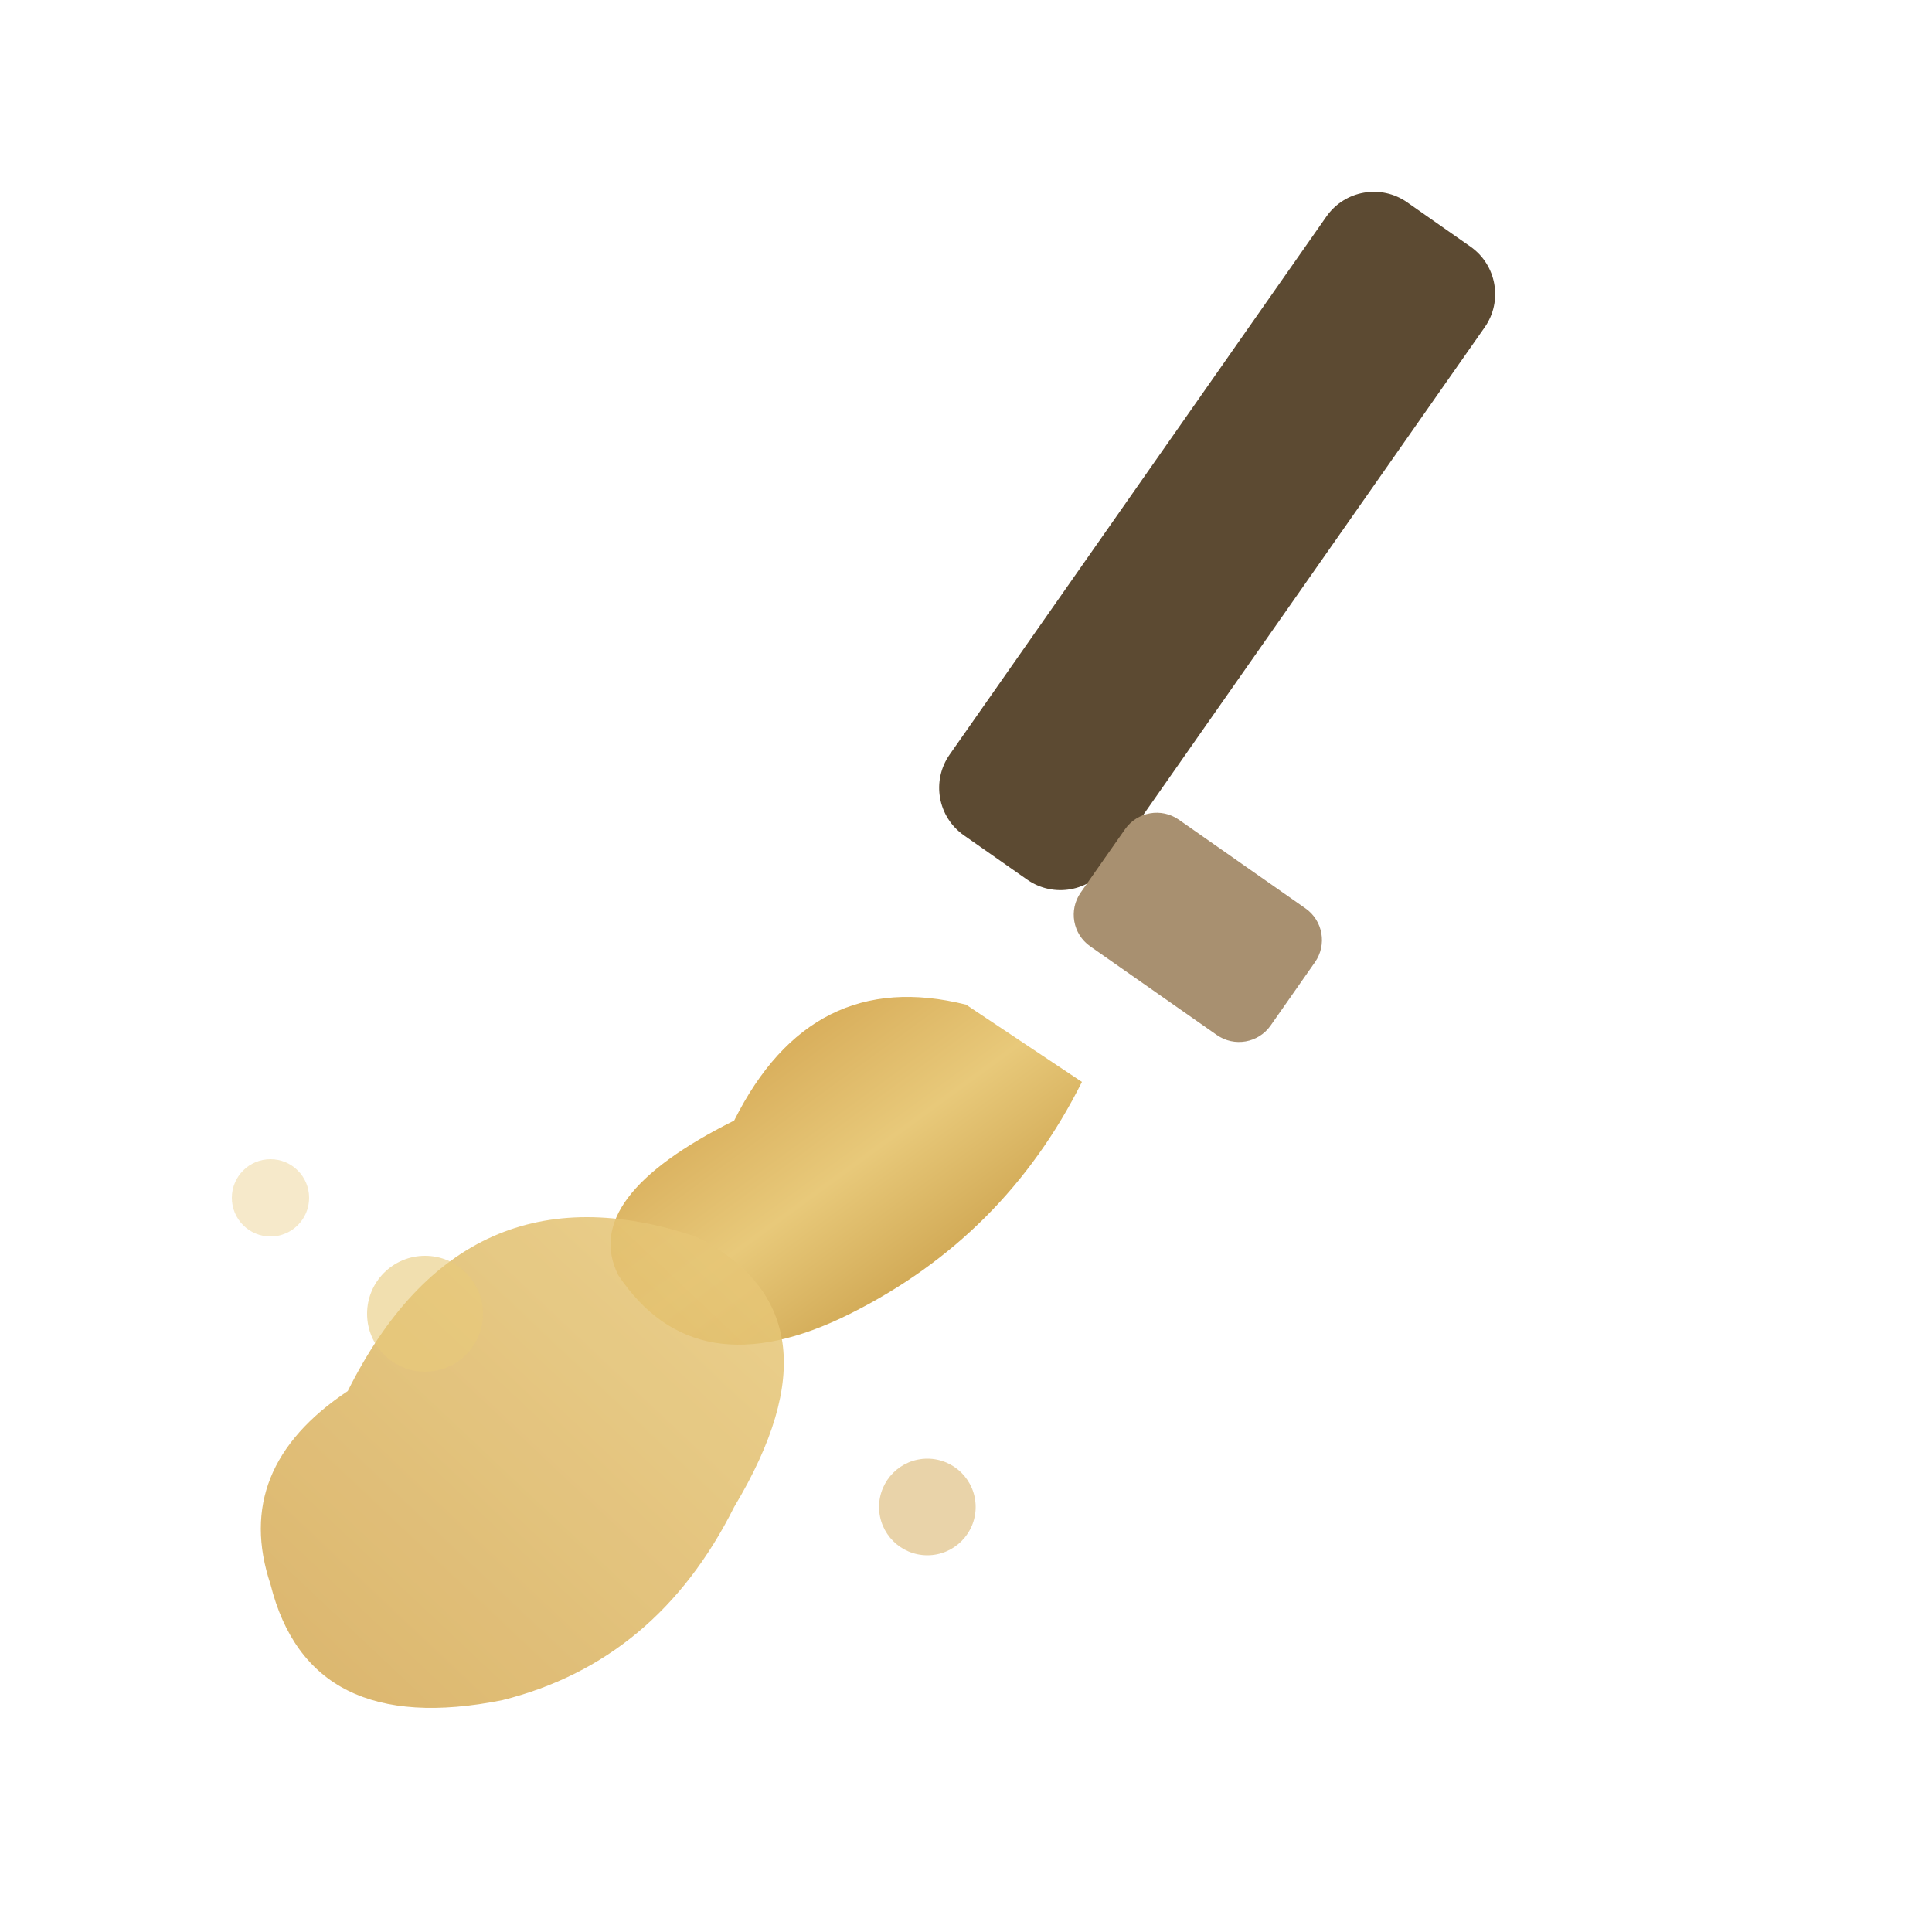
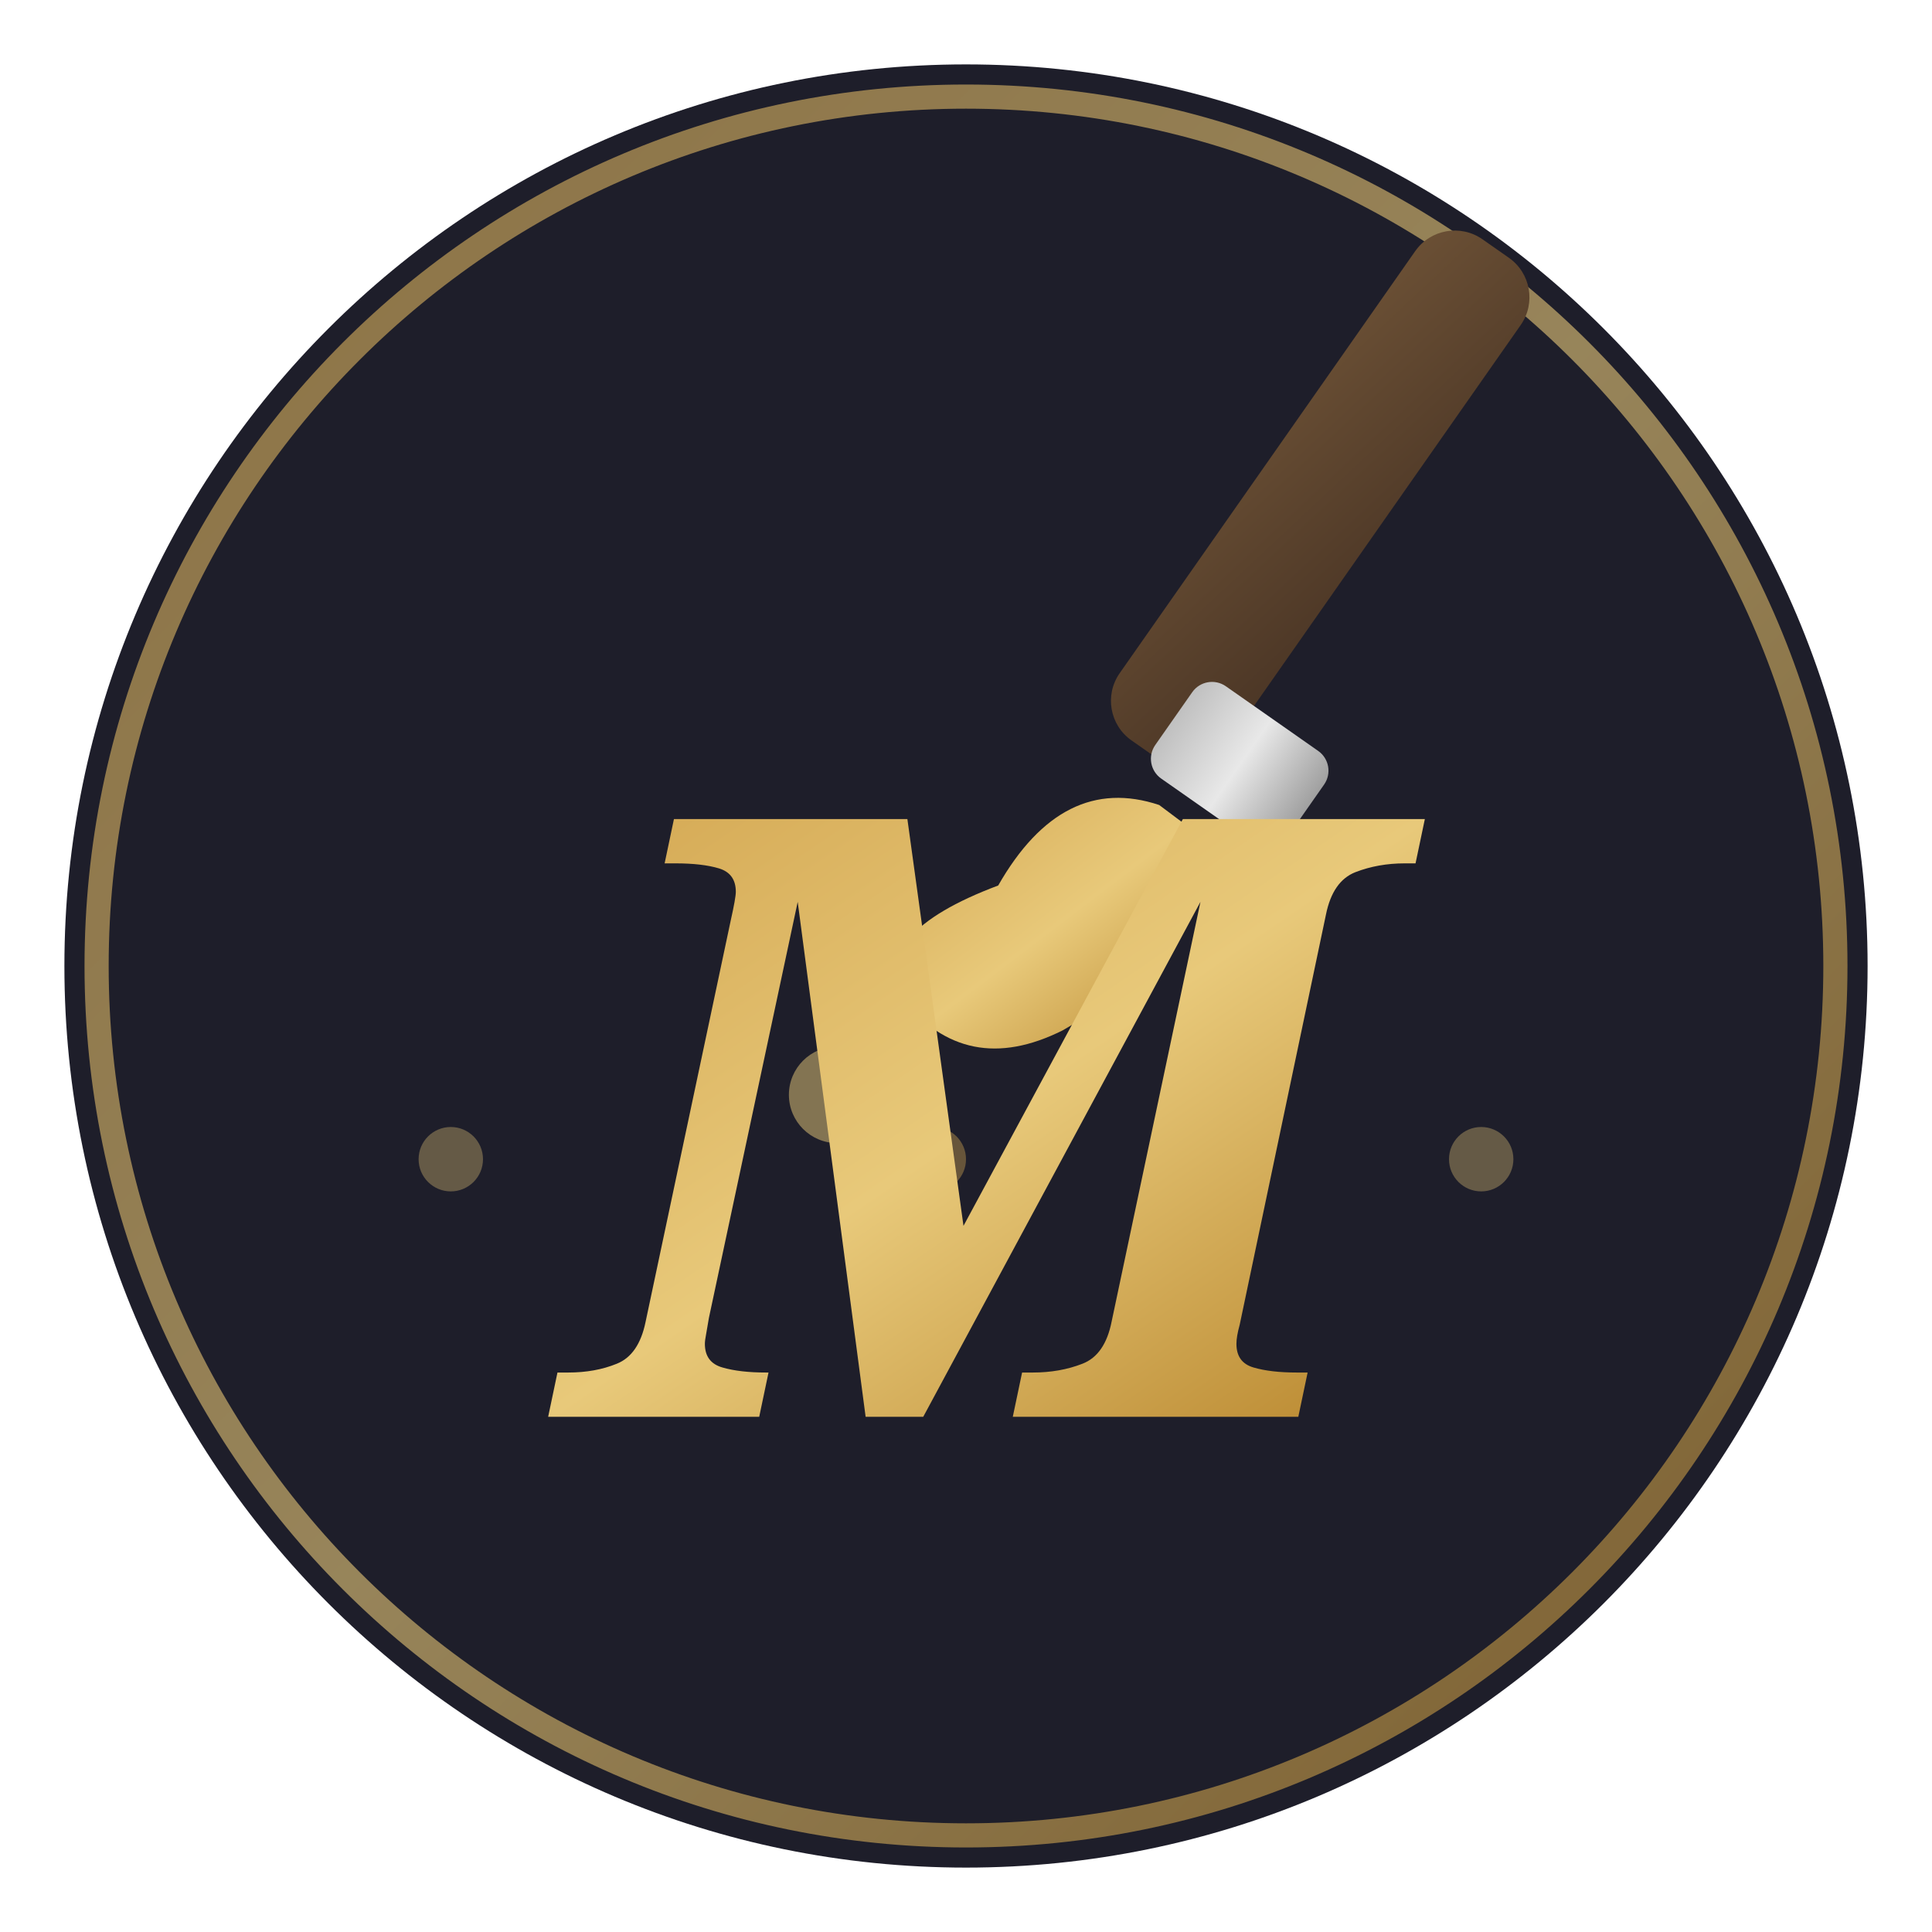
- <svg xmlns="http://www.w3.org/2000/svg" viewBox="0 0 100 100">
+ <svg xmlns="http://www.w3.org/2000/svg" viewBox="0 0 120 120">
  <defs>
    <linearGradient id="gold" x1="0%" y1="0%" x2="100%" y2="100%">
-       <stop offset="0%" style="stop-color:#c9943e" />
+       <stop offset="0%" style="stop-color:#d4a853" />
      <stop offset="50%" style="stop-color:#e8c97a" />
      <stop offset="100%" style="stop-color:#b8862d" />
    </linearGradient>
-     <linearGradient id="paint" x1="0%" y1="100%" x2="100%" y2="0%">
-       <stop offset="0%" style="stop-color:#d4a853" />
-       <stop offset="100%" style="stop-color:#e8c97a" />
+     <linearGradient id="handle" x1="0%" y1="0%" x2="100%" y2="100%">
+       <stop offset="0%" style="stop-color:#6b5035" />
+       <stop offset="100%" style="stop-color:#4a3525" />
+     </linearGradient>
+     <linearGradient id="metal" x1="0%" y1="0%" x2="100%" y2="0%">
+       <stop offset="0%" style="stop-color:#c0c0c0" />
+       <stop offset="50%" style="stop-color:#e8e8e8" />
+       <stop offset="100%" style="stop-color:#a0a0a0" />
    </linearGradient>
  </defs>
-   <rect x="58" y="8" width="10" height="40" rx="3" transform="rotate(35 63 28)" fill="#5c4a32" />
-   <rect x="56" y="44" width="12" height="8" rx="2" transform="rotate(35 62 48)" fill="#a89070" />
-   <path d="M38 58 Q42 50, 50 52 L56 56 Q52 64, 44 68 Q36 72, 32 66 Q30 62, 38 58Z" fill="url(#gold)" />
-   <path d="M18 72 Q24 60, 36 64 Q44 68, 38 78 Q34 86, 26 88 Q16 90, 14 82 Q12 76, 18 72Z" fill="url(#paint)" opacity="0.85" />
-   <circle cx="22" cy="68" r="3" fill="#e8c97a" opacity="0.6" />
-   <circle cx="48" cy="78" r="2.5" fill="#d4a853" opacity="0.5" />
-   <circle cx="14" cy="62" r="2" fill="#e8c97a" opacity="0.4" />
+   <circle cx="60" cy="60" r="56" fill="#1e1e2a" />
+   <circle cx="60" cy="60" r="54" fill="none" stroke="url(#gold)" stroke-width="1.5" opacity="0.6" />
+   <rect x="78" y="12" width="8" height="38" rx="3" transform="rotate(35 82 31)" fill="url(#handle)" />
+   <rect x="72" y="44" width="10" height="7" rx="1.5" transform="rotate(35 77 47.5)" fill="url(#metal)" />
+   <path d="M62 55 Q66 48, 72 50 L76 53 Q73 60, 66 64 Q60 67, 56 62 Q54 58, 62 55Z" fill="url(#gold)" />
+   <circle cx="52" cy="68" r="3" fill="#e8c97a" opacity="0.5" />
+   <circle cx="58" cy="72" r="2" fill="#d4a853" opacity="0.4" />
+   <text x="60" y="88" text-anchor="middle" font-family="Georgia, serif" font-size="52" font-weight="900" font-style="italic" fill="url(#gold)">M</text>
+   <circle cx="28" cy="72" r="2" fill="#e8c97a" opacity="0.35" />
+   <circle cx="92" cy="72" r="2" fill="#e8c97a" opacity="0.35" />
</svg>
